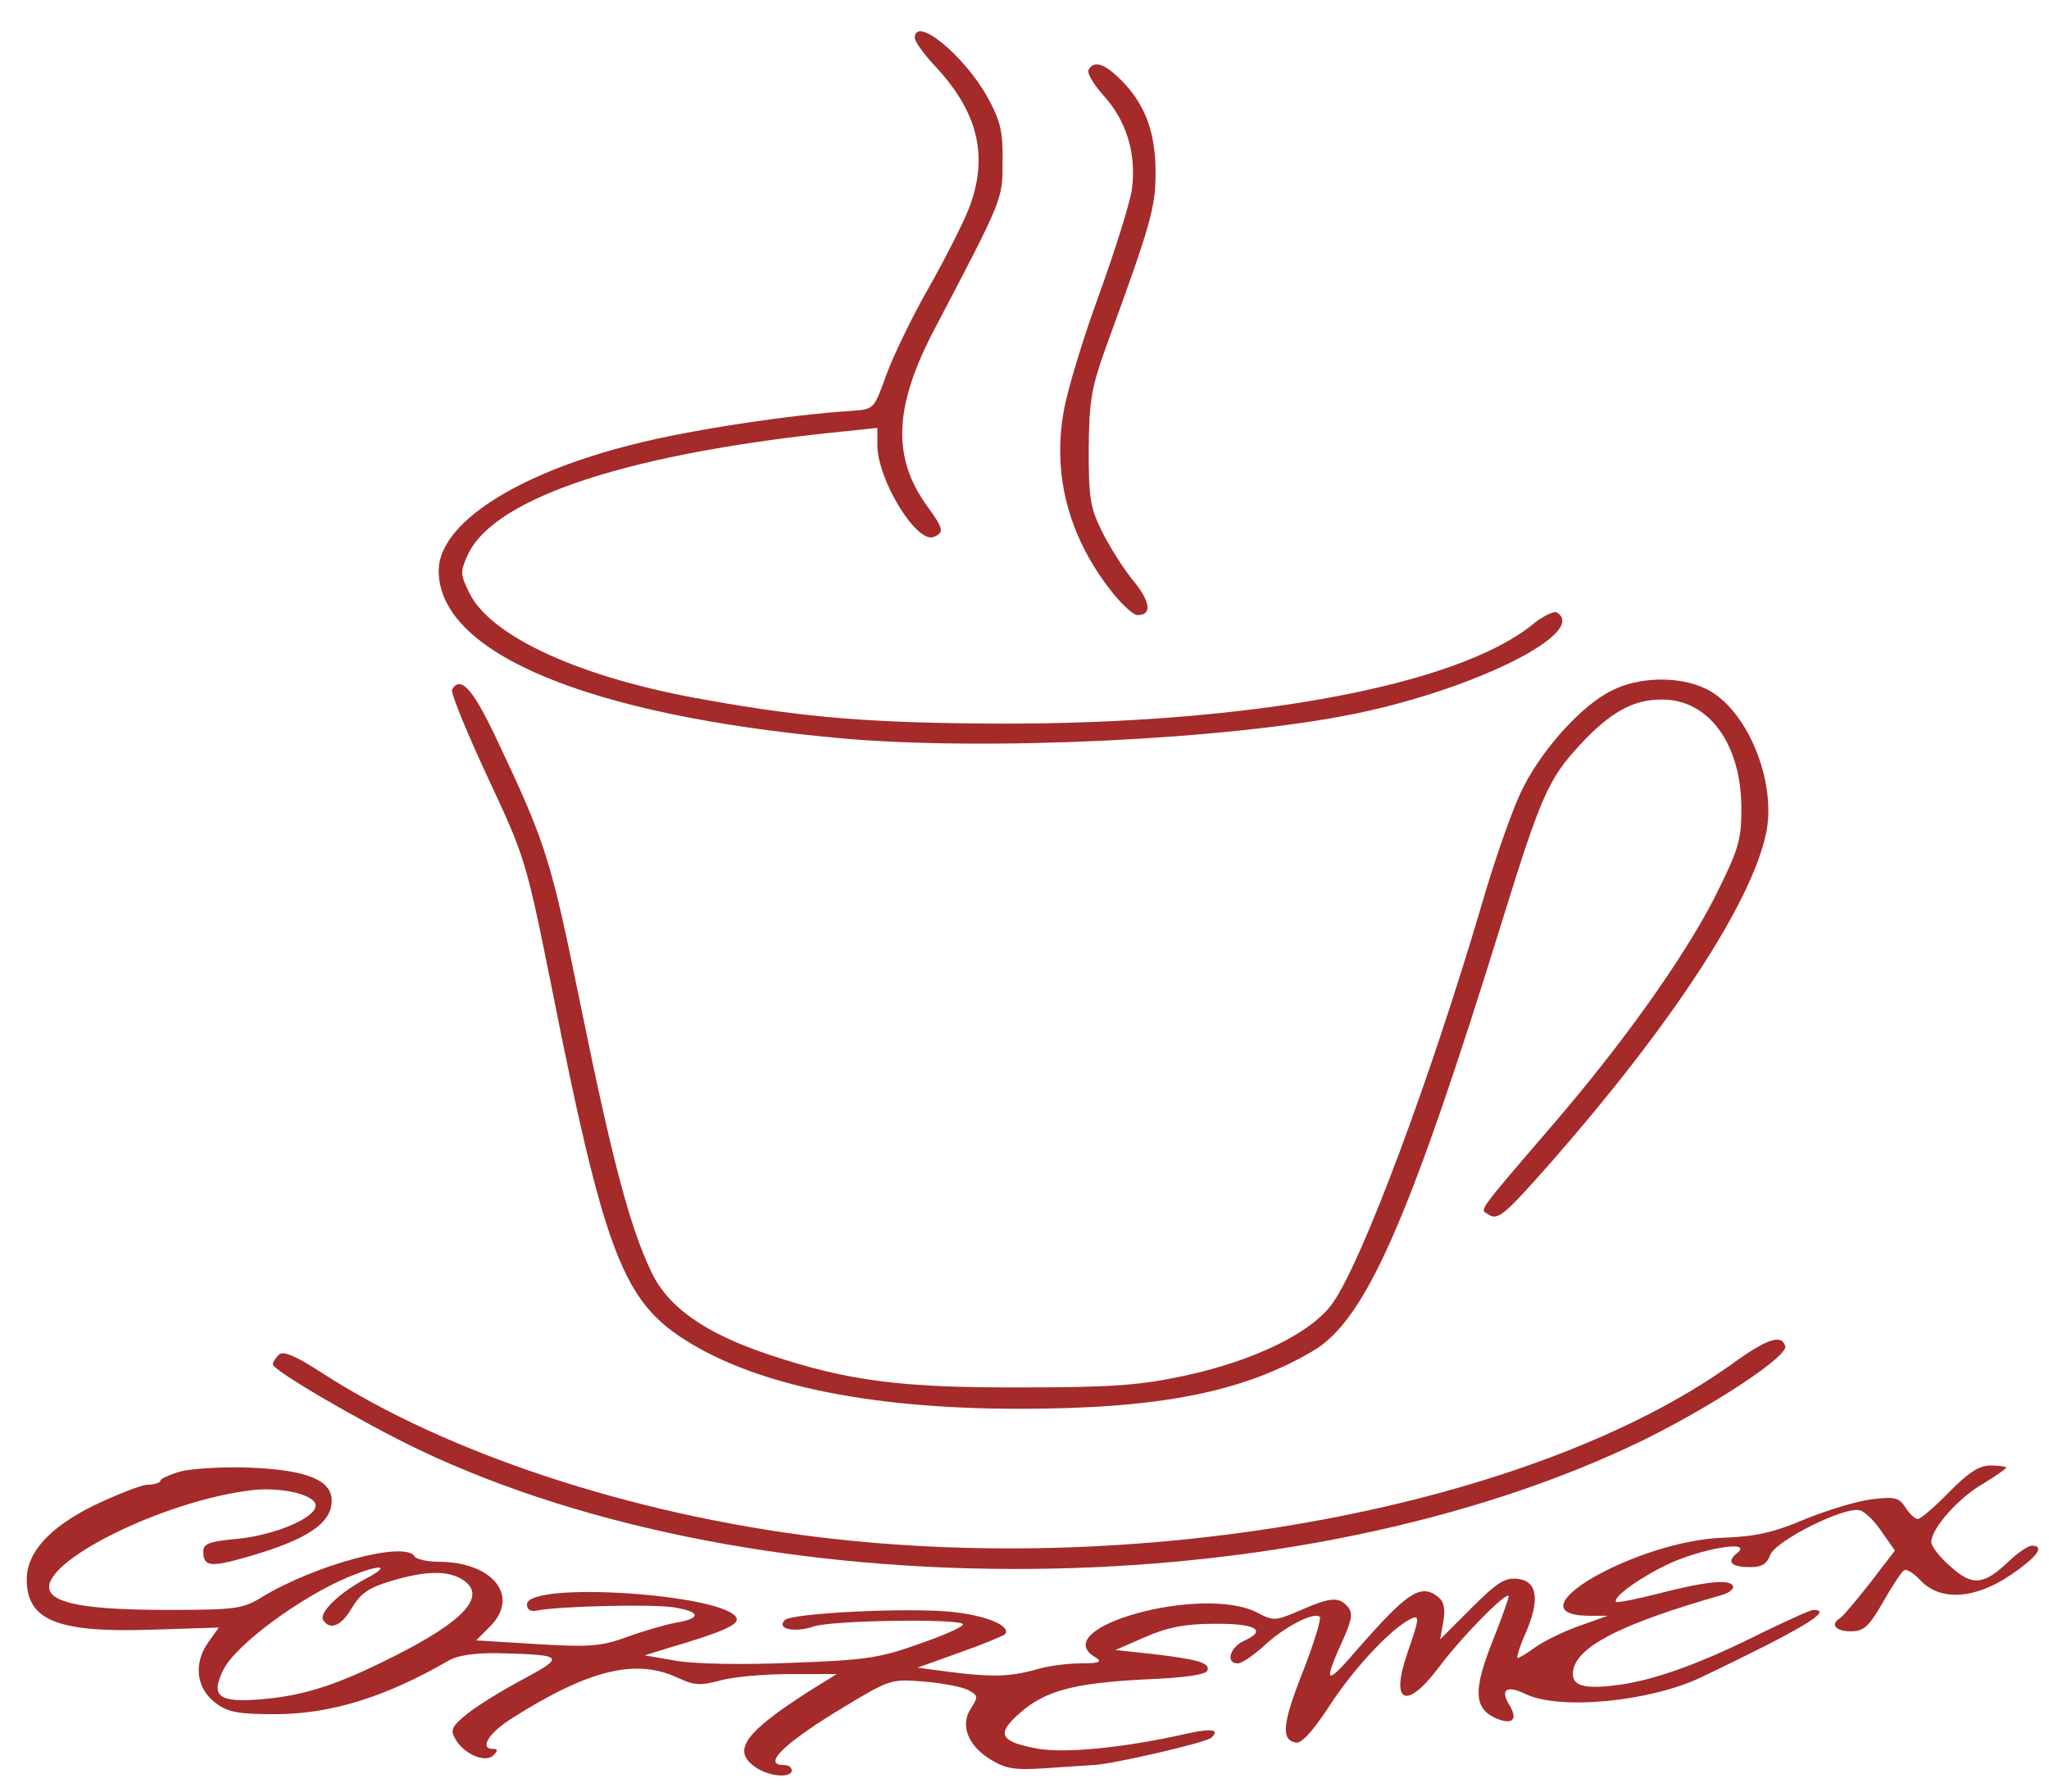
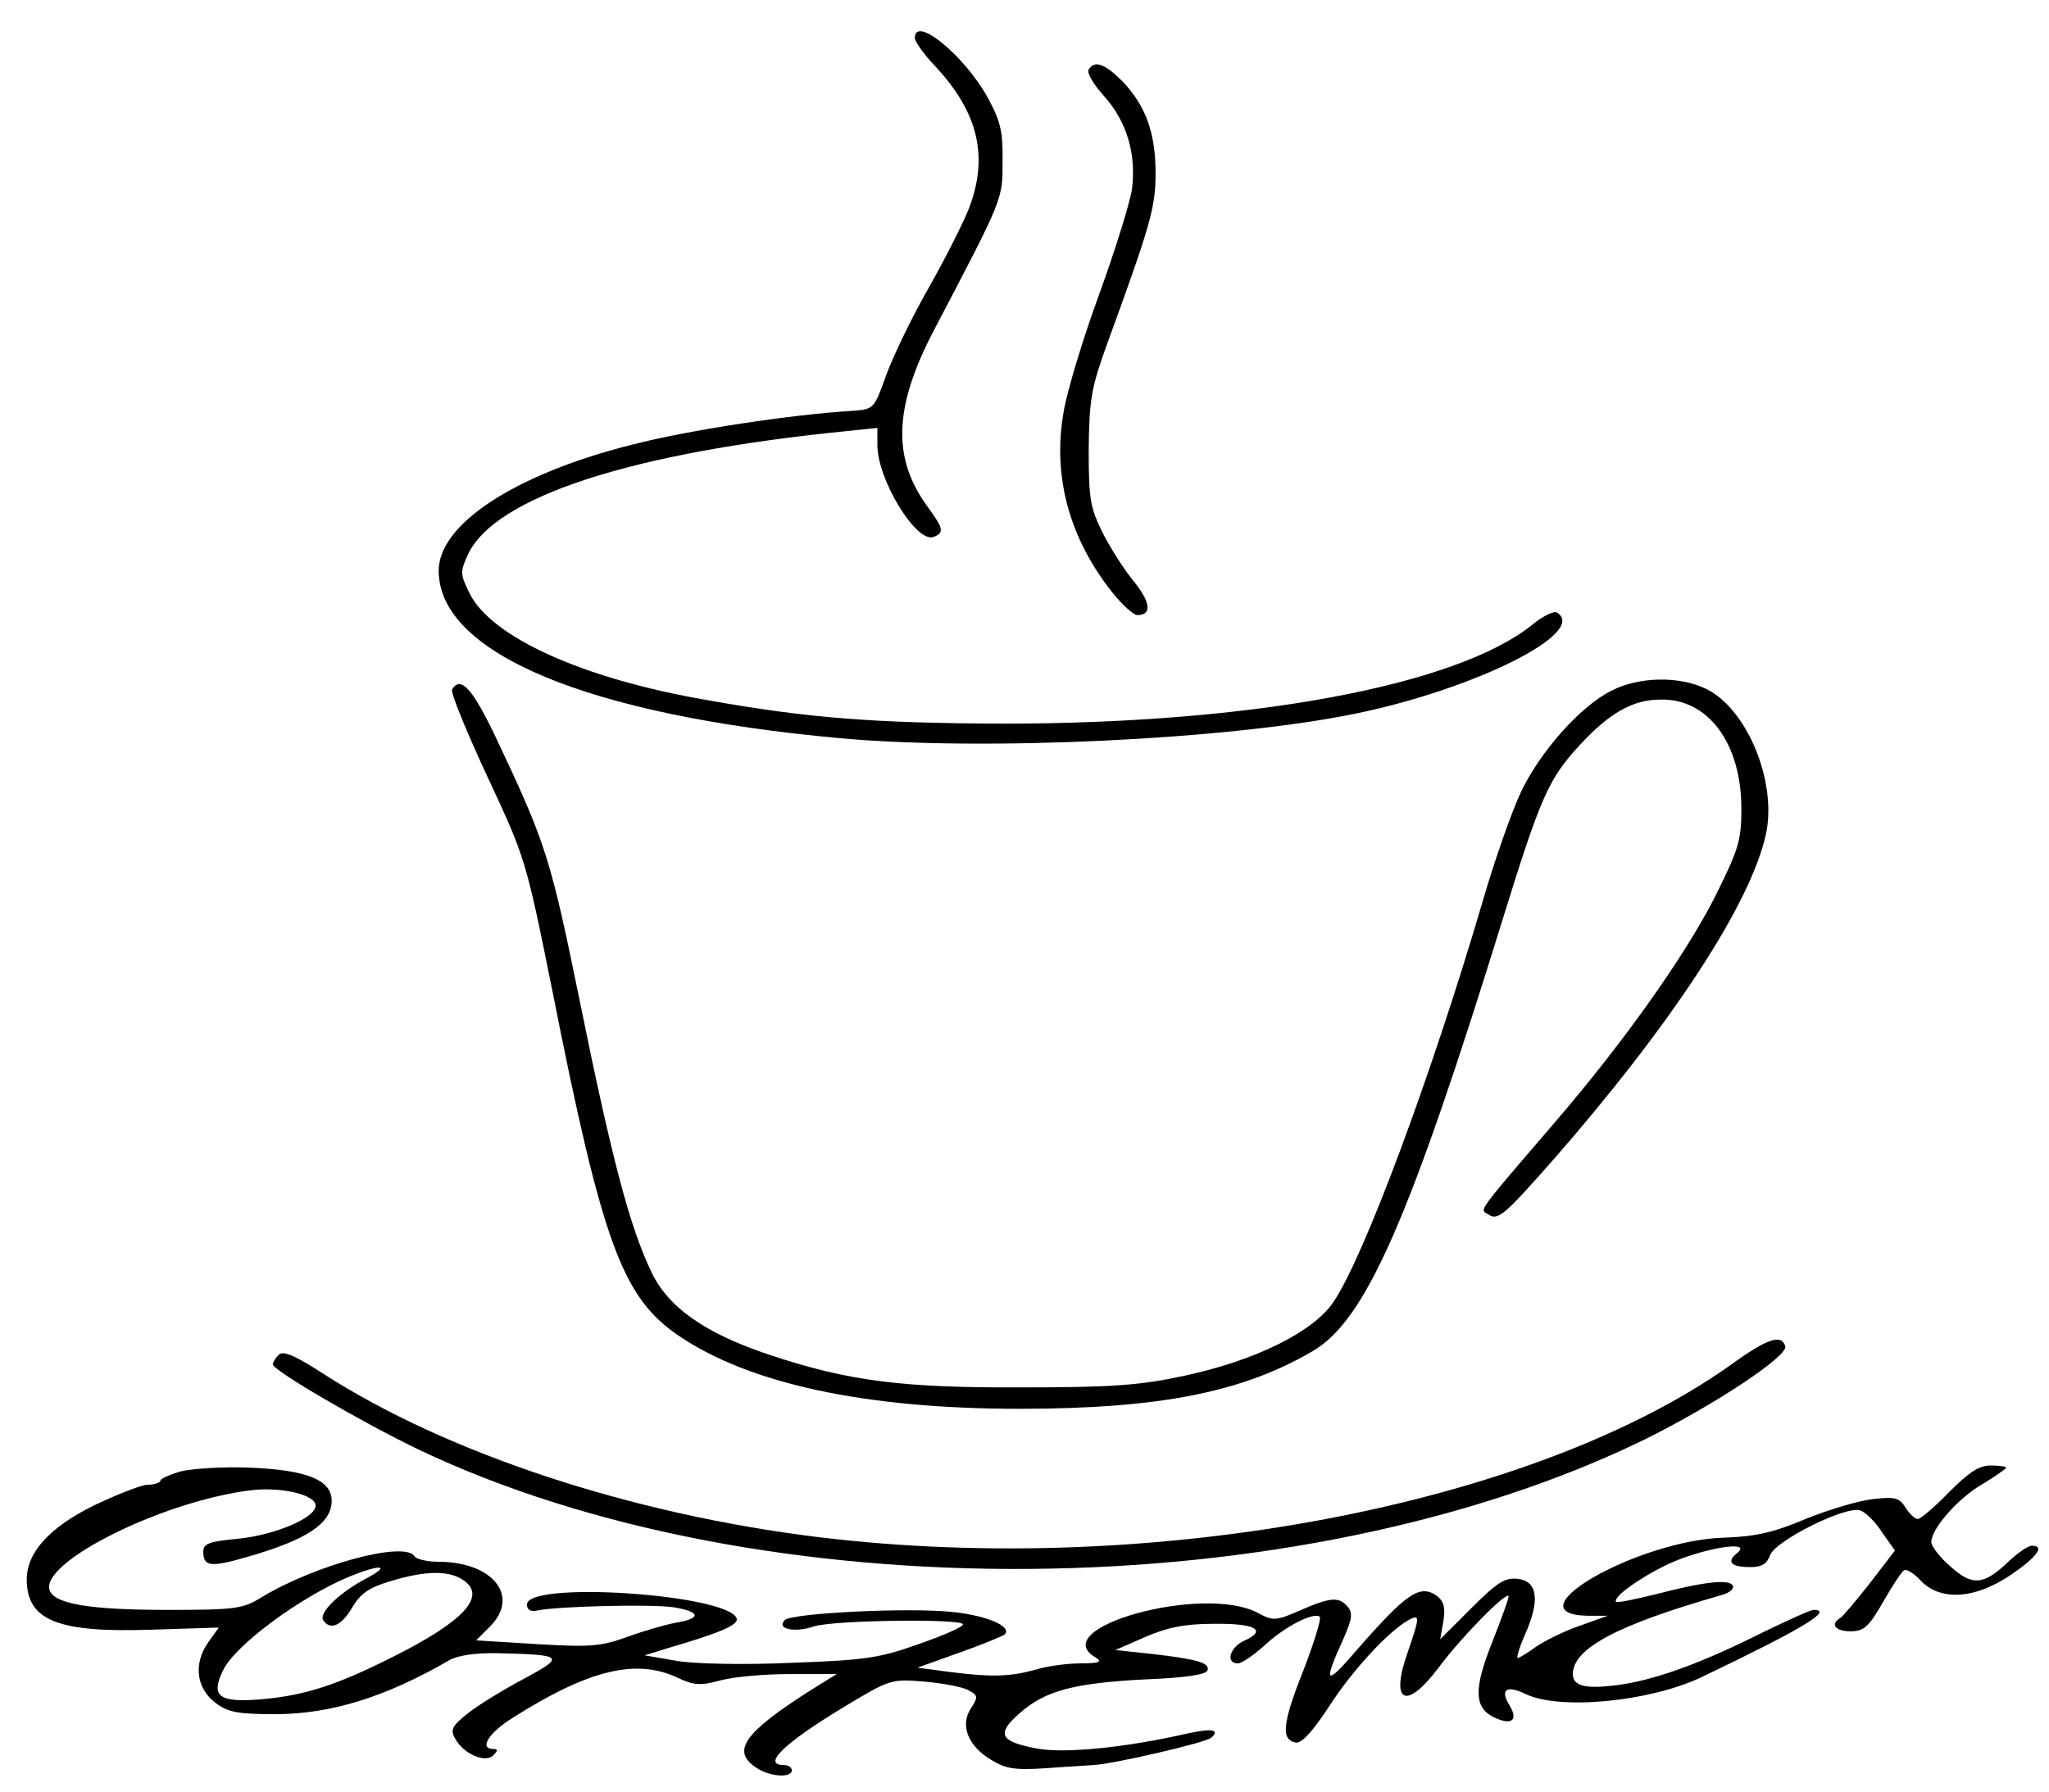
<svg xmlns="http://www.w3.org/2000/svg" version="1.0" width="383pt" height="335pt" viewBox="0 0 383 335" preserveAspectRatio="xMidYMid meet">
-   <g transform="translate(0,335) scale(0.1,-0.1)" fill="brown" stroke="none">
+   <g transform="translate(0,335) scale(0.1,-0.1)" fill="black" stroke="none">
    <path d="M1710 3279 c0 -7 18 -32 41 -56 78 -85 97 -167 60 -263 -11 -28 -45 -95 -75 -148 -31 -54 -66 -127 -79 -162 -23 -64 -23 -65 -62 -68 -116 -7 -307 -36 -412 -63 -220 -55 -363 -149 -363 -236 0 -154 278 -270 748 -313 270 -25 730 -3 967 46 223 46 435 152 375 189 -5 3 -27 -7 -47 -24 -142 -113 -523 -184 -988 -184 -240 1 -363 10 -553 44 -233 40 -405 118 -445 201 -17 35 -17 39 -2 72 51 107 305 190 708 230 l57 6 0 -32 c0 -65 73 -184 105 -172 20 8 19 15 -10 55 -68 92 -65 188 12 334 129 246 127 242 127 313 1 56 -4 76 -28 120 -44 79 -136 154 -136 111z" />
    <path d="M2035 3220 c-4 -6 9 -28 29 -50 42 -47 60 -107 52 -173 -4 -27 -32 -116 -62 -199 -30 -82 -60 -181 -66 -219 -21 -120 11 -237 93 -339 18 -22 38 -40 45 -40 27 0 25 23 -5 61 -18 21 -44 62 -59 91 -24 48 -27 63 -27 158 1 93 5 115 33 193 82 225 92 258 92 323 0 75 -18 126 -62 172 -33 33 -52 40 -63 22z" />
    <path d="M3013 2059 c-58 -28 -136 -116 -171 -192 -16 -34 -49 -127 -72 -207 -95 -323 -222 -664 -278 -745 -38 -56 -147 -109 -277 -137 -83 -18 -135 -22 -305 -22 -225 -1 -325 12 -472 61 -120 40 -190 89 -221 156 -40 84 -73 209 -132 499 -56 274 -63 298 -159 501 -43 90 -65 114 -81 88 -3 -6 27 -79 66 -163 71 -152 72 -155 121 -398 94 -475 131 -575 236 -647 132 -90 349 -137 637 -137 262 0 418 31 549 108 99 58 181 245 356 811 70 226 85 259 142 321 56 61 100 86 152 86 89 2 151 -82 151 -204 0 -60 -5 -76 -52 -170 -57 -110 -169 -268 -298 -418 -146 -170 -139 -161 -124 -170 19 -13 29 -4 121 100 223 255 371 481 399 611 21 98 -36 236 -114 272 -49 23 -123 22 -174 -4z" />
    <path d="M3235 798 c-370 -263 -1080 -398 -1705 -322 -351 43 -696 157 -928 307 -51 33 -73 42 -81 34 -6 -6 -11 -14 -11 -18 0 -11 164 -107 272 -159 639 -305 1646 -297 2293 19 131 65 268 156 262 174 -7 23 -33 15 -102 -35z" />
    <path d="M338 599 c-21 -6 -38 -14 -38 -17 0 -4 -11 -8 -25 -8 -13 -1 -58 -19 -100 -39 -83 -41 -125 -88 -125 -138 0 -77 58 -100 234 -94 l125 4 -20 -28 c-28 -40 -22 -86 14 -113 24 -18 43 -21 115 -21 102 1 203 32 322 101 16 9 49 14 93 13 121 -3 124 -6 46 -48 -38 -20 -85 -49 -104 -64 -30 -24 -34 -31 -24 -48 15 -28 56 -46 71 -31 9 9 9 12 0 12 -27 0 -9 30 36 58 142 90 231 112 309 75 30 -14 42 -15 79 -5 25 7 83 12 131 12 l87 0 -50 -31 c-122 -78 -147 -112 -102 -143 25 -18 68 -21 68 -6 0 6 -7 10 -15 10 -42 0 2 42 115 110 83 50 86 51 147 46 35 -3 72 -10 83 -16 18 -10 19 -12 5 -34 -21 -31 -6 -70 37 -96 28 -17 44 -20 103 -16 39 3 79 5 90 6 37 2 210 42 219 51 17 15 2 18 -44 8 -118 -27 -232 -38 -283 -28 -68 13 -75 27 -32 65 48 43 102 57 234 64 77 3 116 9 118 17 5 14 -19 21 -107 31 l-65 7 55 24 c41 18 74 25 129 25 78 1 101 -12 56 -32 -26 -12 -35 -42 -11 -42 7 0 29 15 49 33 37 35 93 64 104 54 3 -4 -11 -49 -31 -101 -39 -98 -42 -129 -14 -134 11 -2 31 20 62 67 43 67 111 141 149 162 22 12 21 6 -2 -61 -33 -94 -3 -109 58 -28 43 58 131 147 131 133 0 -4 -14 -43 -31 -86 -35 -88 -34 -123 6 -141 31 -14 43 -4 27 23 -19 30 -6 39 29 22 63 -31 232 -15 329 31 190 91 248 126 210 126 -6 0 -47 -19 -93 -41 -109 -55 -194 -87 -263 -98 -67 -10 -94 -5 -94 19 0 48 83 92 279 148 14 4 23 12 20 17 -5 13 -53 8 -141 -15 -40 -10 -74 -17 -77 -15 -8 8 45 46 98 71 63 29 157 45 129 21 -22 -17 -13 -27 24 -27 21 0 31 6 37 23 11 27 141 92 168 83 10 -3 29 -22 41 -41 l24 -34 -46 -60 c-26 -33 -51 -63 -56 -66 -20 -12 -9 -25 19 -25 25 0 34 8 61 55 17 30 35 57 39 59 5 3 19 -6 31 -19 37 -39 101 -35 168 10 50 34 65 55 40 55 -7 0 -26 -13 -43 -29 -47 -45 -68 -47 -109 -10 -20 17 -36 38 -36 46 0 25 51 83 97 109 23 14 43 28 43 30 0 2 -13 4 -29 4 -22 0 -41 -13 -78 -50 -26 -27 -53 -50 -58 -50 -6 0 -16 10 -23 21 -12 19 -20 21 -62 16 -27 -3 -83 -20 -125 -37 -59 -25 -93 -33 -153 -35 -162 -5 -401 -143 -254 -146 l37 0 -53 -19 c-29 -10 -65 -28 -81 -39 -16 -12 -32 -21 -34 -21 -3 0 3 20 14 45 28 63 23 99 -14 103 -24 3 -39 -7 -87 -55 l-58 -58 6 34 c4 25 1 37 -12 47 -32 23 -57 5 -149 -100 -60 -70 -65 -66 -25 22 15 34 17 47 7 58 -16 19 -32 18 -89 -7 -46 -20 -50 -20 -80 -4 -103 53 -397 -29 -302 -84 13 -8 7 -11 -28 -11 -25 0 -63 -5 -85 -12 -48 -13 -81 -14 -160 -4 l-60 8 78 28 c43 15 81 31 85 34 14 15 -32 35 -96 42 -83 9 -302 -2 -315 -15 -17 -17 19 -24 54 -12 36 12 279 15 279 4 0 -5 -37 -21 -83 -37 -73 -26 -99 -30 -239 -35 -89 -4 -183 -2 -215 4 l-58 10 45 14 c96 28 131 43 127 55 -15 45 -392 71 -392 26 0 -10 7 -14 20 -11 41 8 212 12 253 6 52 -8 54 -21 5 -29 -21 -4 -62 -16 -92 -27 -47 -17 -68 -19 -167 -13 l-114 7 25 25 c58 57 7 122 -96 122 -21 0 -41 5 -44 10 -18 30 -187 -16 -287 -77 -34 -21 -49 -23 -175 -23 -144 0 -210 11 -220 36 -20 53 214 169 379 188 56 6 118 -9 118 -29 0 -23 -76 -55 -145 -62 -54 -5 -65 -9 -65 -24 0 -28 13 -30 82 -10 112 32 158 63 158 105 0 39 -47 58 -155 62 -49 2 -107 -2 -127 -7z m347 -200 c-51 -27 -89 -64 -81 -78 13 -20 34 -11 54 23 16 27 32 38 73 50 66 20 109 20 136 1 43 -30 -1 -77 -133 -143 -105 -53 -165 -72 -244 -79 -81 -7 -97 5 -73 54 22 47 147 139 238 176 57 23 77 21 30 -4z" />
  </g>
</svg>
